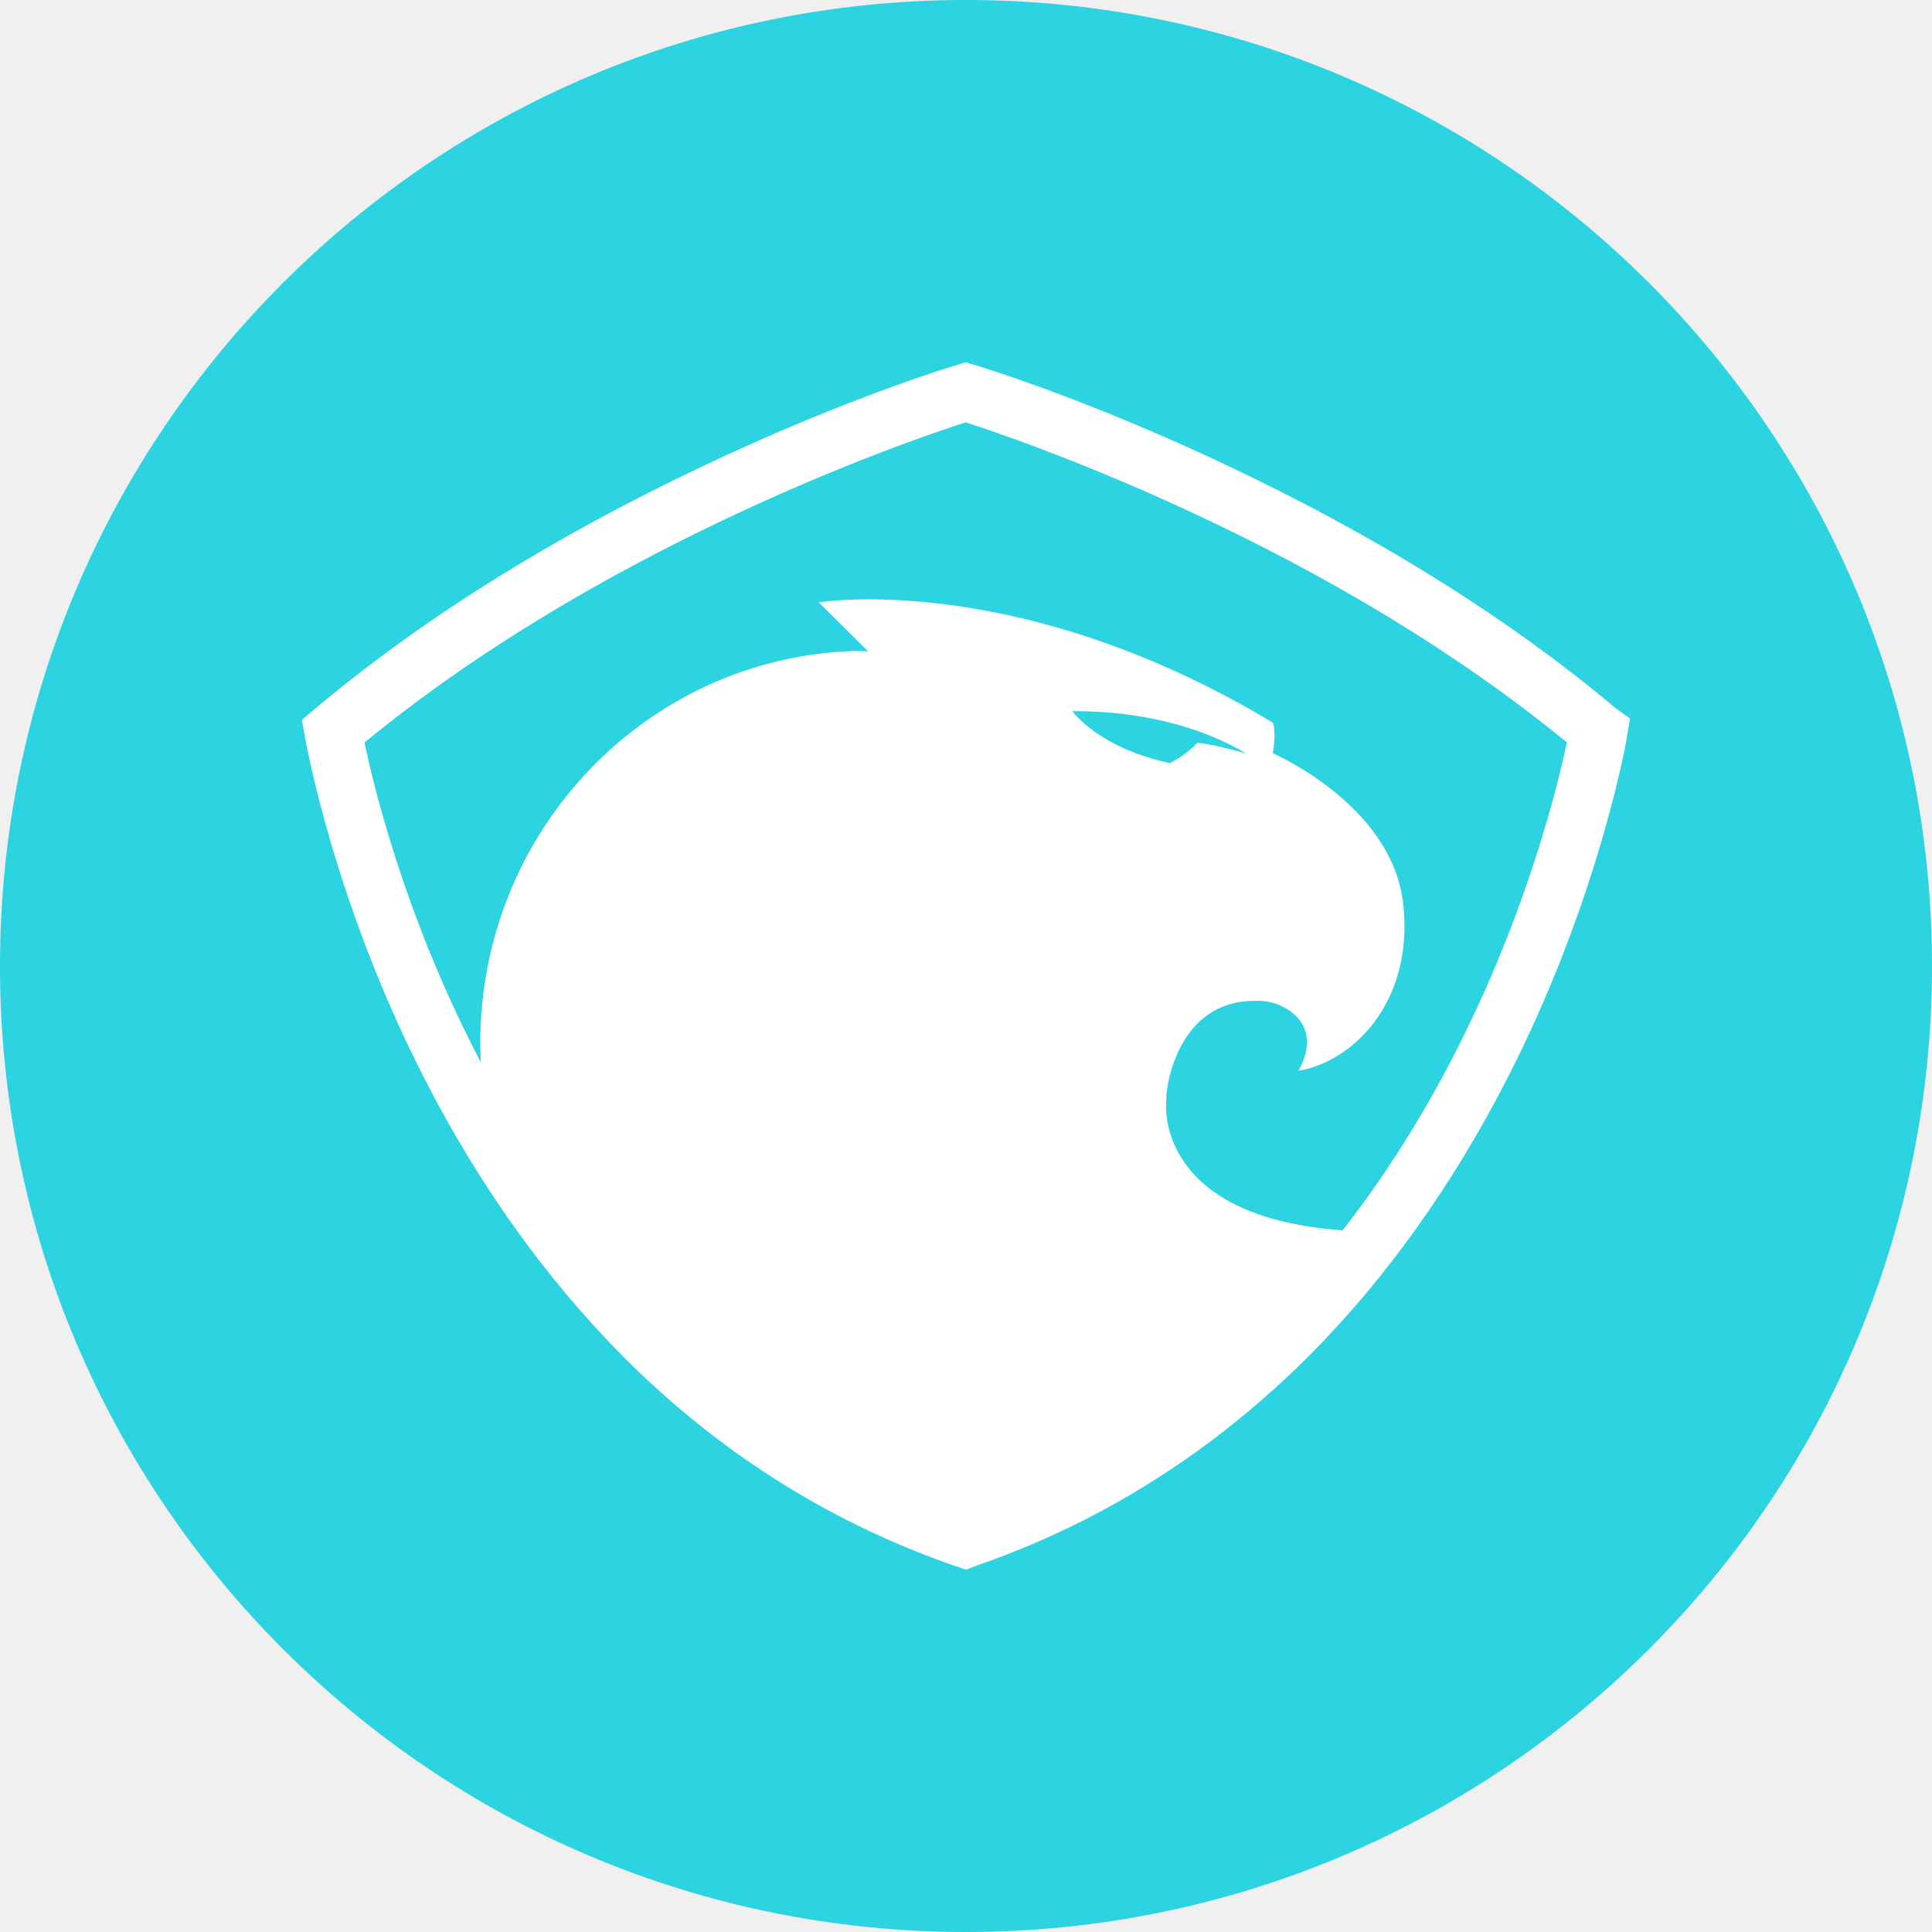
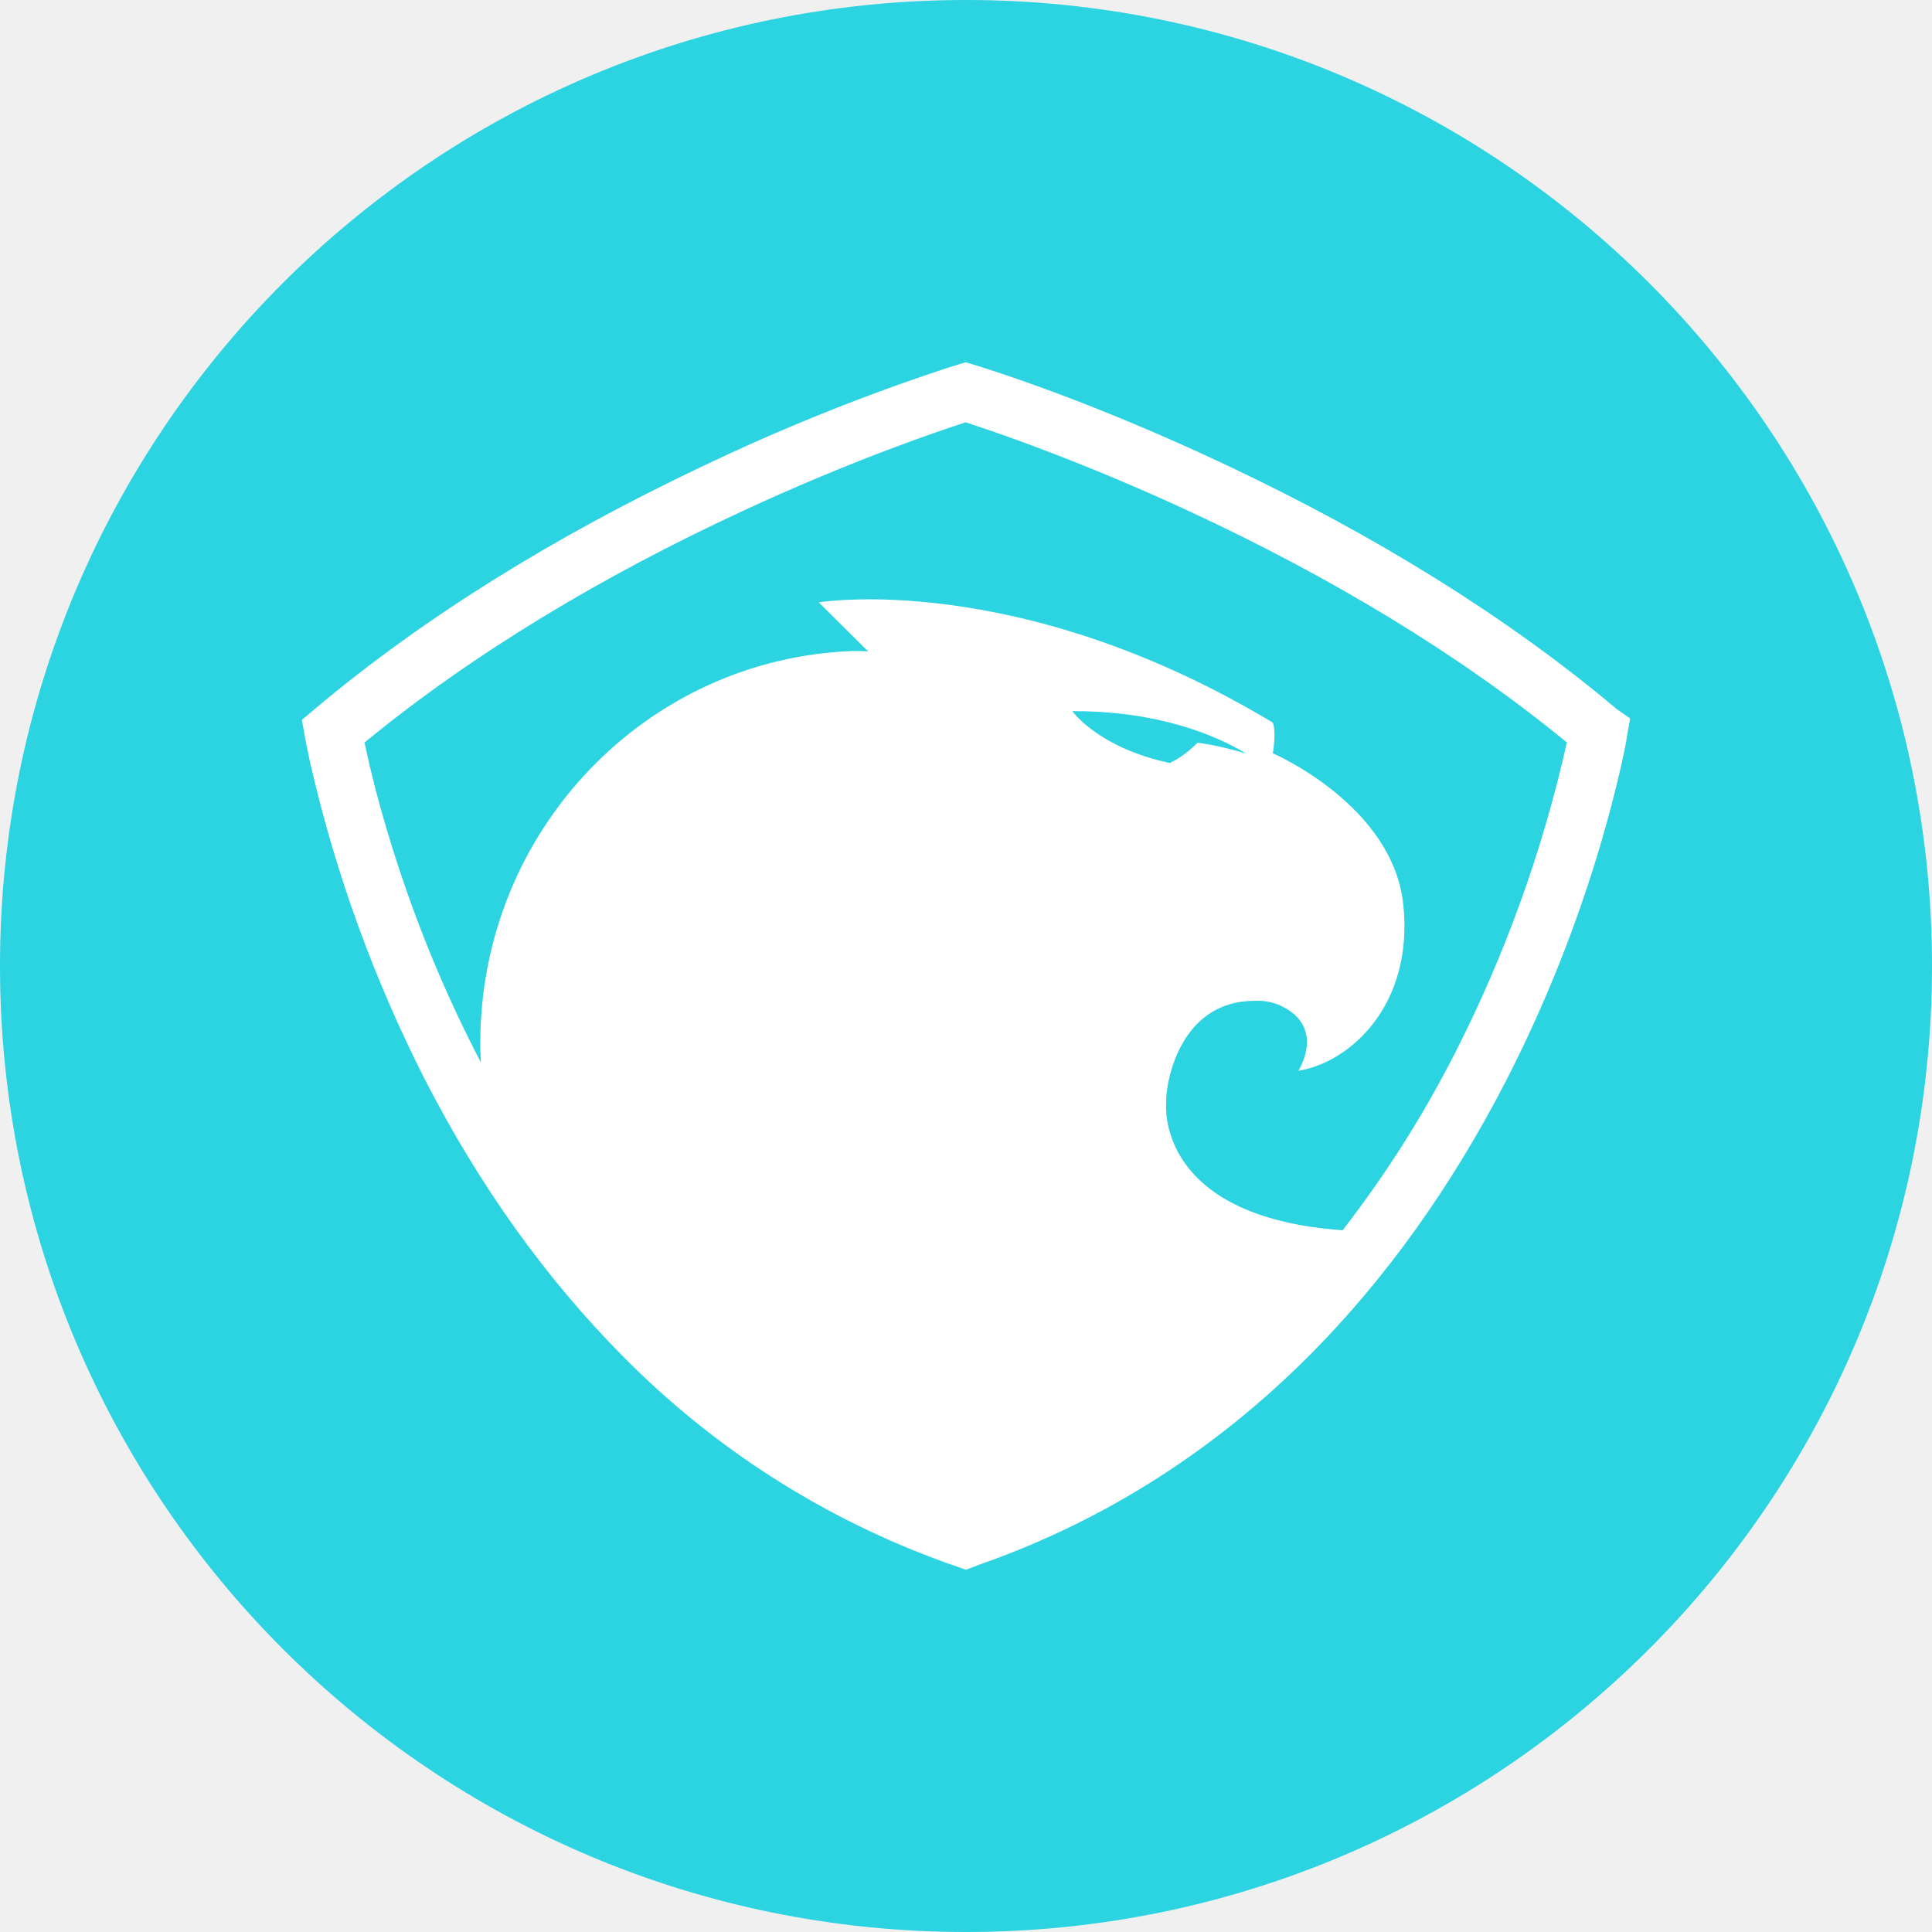
- <svg xmlns="http://www.w3.org/2000/svg" width="32" height="32" viewBox="0 0 32 32">
+ <svg xmlns="http://www.w3.org/2000/svg" width="32" height="32">
  <g fill="none" fill-rule="evenodd">
    <circle cx="16" cy="16" r="16" fill="#2CD3E1" />
-     <path fill="#FFF" fill-rule="nonzero" d="M7.965,17.598 C7.959,17.496 7.955,17.391 7.955,17.281 C7.955,13.764 10.697,10.905 14.127,10.783 C14.209,10.783 14.297,10.783 14.379,10.79 L13.561,9.977 C13.561,9.977 16.854,9.428 21.082,11.969 C21.082,11.969 21.144,12.098 21.082,12.477 C21.082,12.477 23.074,13.331 23.244,14.991 C23.415,16.651 22.358,17.6 21.505,17.735 C21.505,17.735 21.948,17.051 21.267,16.685 C21.123,16.604 20.953,16.57 20.782,16.577 C19.48,16.577 19.33,18.054 19.33,18.054 C19.316,18.128 19.316,18.203 19.316,18.277 C19.316,18.277 19.127,20.156 22.238,20.378 C22.926,19.497 23.549,18.515 24.099,17.443 C24.674,16.32 25.133,15.169 25.489,14.036 C25.703,13.354 25.854,12.765 25.952,12.297 C24.139,10.811 22.001,9.537 19.701,8.47 C18.84,8.07 18.005,7.723 17.214,7.425 C16.726,7.241 16.327,7.103 15.995,6.995 C15.672,7.099 15.263,7.241 14.773,7.425 C13.984,7.722 13.148,8.07 12.287,8.47 C9.99,9.536 7.851,10.81 6.038,12.298 C6.136,12.77 6.285,13.359 6.499,14.043 C6.853,15.177 7.313,16.331 7.892,17.456 C7.916,17.504 7.94,17.551 7.965,17.598 Z M27,11.902 L26.95,12.181 C26.924,12.399 26.747,13.177 26.529,13.922 C26.148,15.22 25.632,16.561 24.96,17.872 C24.054,19.638 22.954,21.178 21.692,22.446 C20.135,24.007 18.333,25.16 16.325,25.878 L16.213,25.918 L16,26 L15.789,25.926 L15.671,25.885 C13.658,25.165 11.851,24.01 10.305,22.452 C9.037,21.171 7.938,19.635 7.037,17.878 C6.366,16.566 5.851,15.226 5.471,13.926 C5.338,13.47 5.231,13.051 5.147,12.675 C5.097,12.451 5.042,12.171 5.052,12.211 L5,11.923 L5.12,11.823 L5.208,11.748 C7.052,10.196 9.233,8.865 11.588,7.746 C13.157,7 14.592,6.447 15.675,6.099 L15.993,6 L16.21,6.065 L16.318,6.1 C17.399,6.447 18.833,7 20.402,7.746 C22.754,8.863 24.932,10.192 26.774,11.741 L27,11.902 Z M19.398,12.626 C19.453,12.599 19.63,12.511 19.835,12.301 C20.244,12.355 20.646,12.484 20.646,12.484 C19.903,12.037 18.887,11.772 17.761,11.779 C17.761,11.779 18.191,12.389 19.384,12.64 C19.384,12.64 19.391,12.633 19.398,12.626 Z" />
+     <path fill="#FFF" fill-rule="nonzero" d="M7.965 17.598a5.289 5.289 0 0 1-.01-.317c0-3.517 2.742-6.376 6.172-6.498.082 0 .17 0 .252.007l-.818-.813s3.293-.55 7.521 1.992c0 0 .062.129 0 .508 0 0 1.992.854 2.162 2.514.17 1.66-.886 2.609-1.739 2.744 0 0 .443-.684-.238-1.05a.91.91 0 0 0-.485-.108c-1.302 0-1.452 1.477-1.452 1.477-.014.074-.014.149-.014.223 0 0-.19 1.879 2.922 2.1a18.46 18.46 0 0 0 1.861-2.934 21.79 21.79 0 0 0 1.853-5.146c-1.813-1.486-3.951-2.76-6.25-3.827-.862-.4-1.697-.747-2.488-1.045a27.381 27.381 0 0 0-1.22-.43c-.322.104-.73.246-1.22.43-.79.297-1.626.645-2.487 1.045-2.297 1.066-4.436 2.34-6.249 3.828.098.472.247 1.061.461 1.745a21.528 21.528 0 0 0 1.466 3.555zM27 11.902l-.05.28c-.026.217-.203.995-.421 1.74a22.672 22.672 0 0 1-1.569 3.95c-.906 1.766-2.006 3.306-3.268 4.574-1.557 1.561-3.359 2.714-5.367 3.432l-.112.04L16 26l-.211-.074-.118-.041a14.314 14.314 0 0 1-5.366-3.433c-1.268-1.28-2.367-2.817-3.268-4.574a22.706 22.706 0 0 1-1.89-5.203c-.05-.224-.105-.504-.095-.464L5 11.923l.12-.1.088-.075c1.844-1.552 4.025-2.883 6.38-4.002a34.164 34.164 0 0 1 4.087-1.647L15.993 6l.217.065.108.035c1.08.347 2.515.9 4.084 1.646 2.352 1.117 4.53 2.446 6.372 3.995l.226.16zm-7.602.724c.055-.027.232-.115.437-.325.409.054.811.183.811.183-.743-.447-1.76-.712-2.885-.705 0 0 .43.61 1.623.86l.014-.013z" />
  </g>
</svg>
